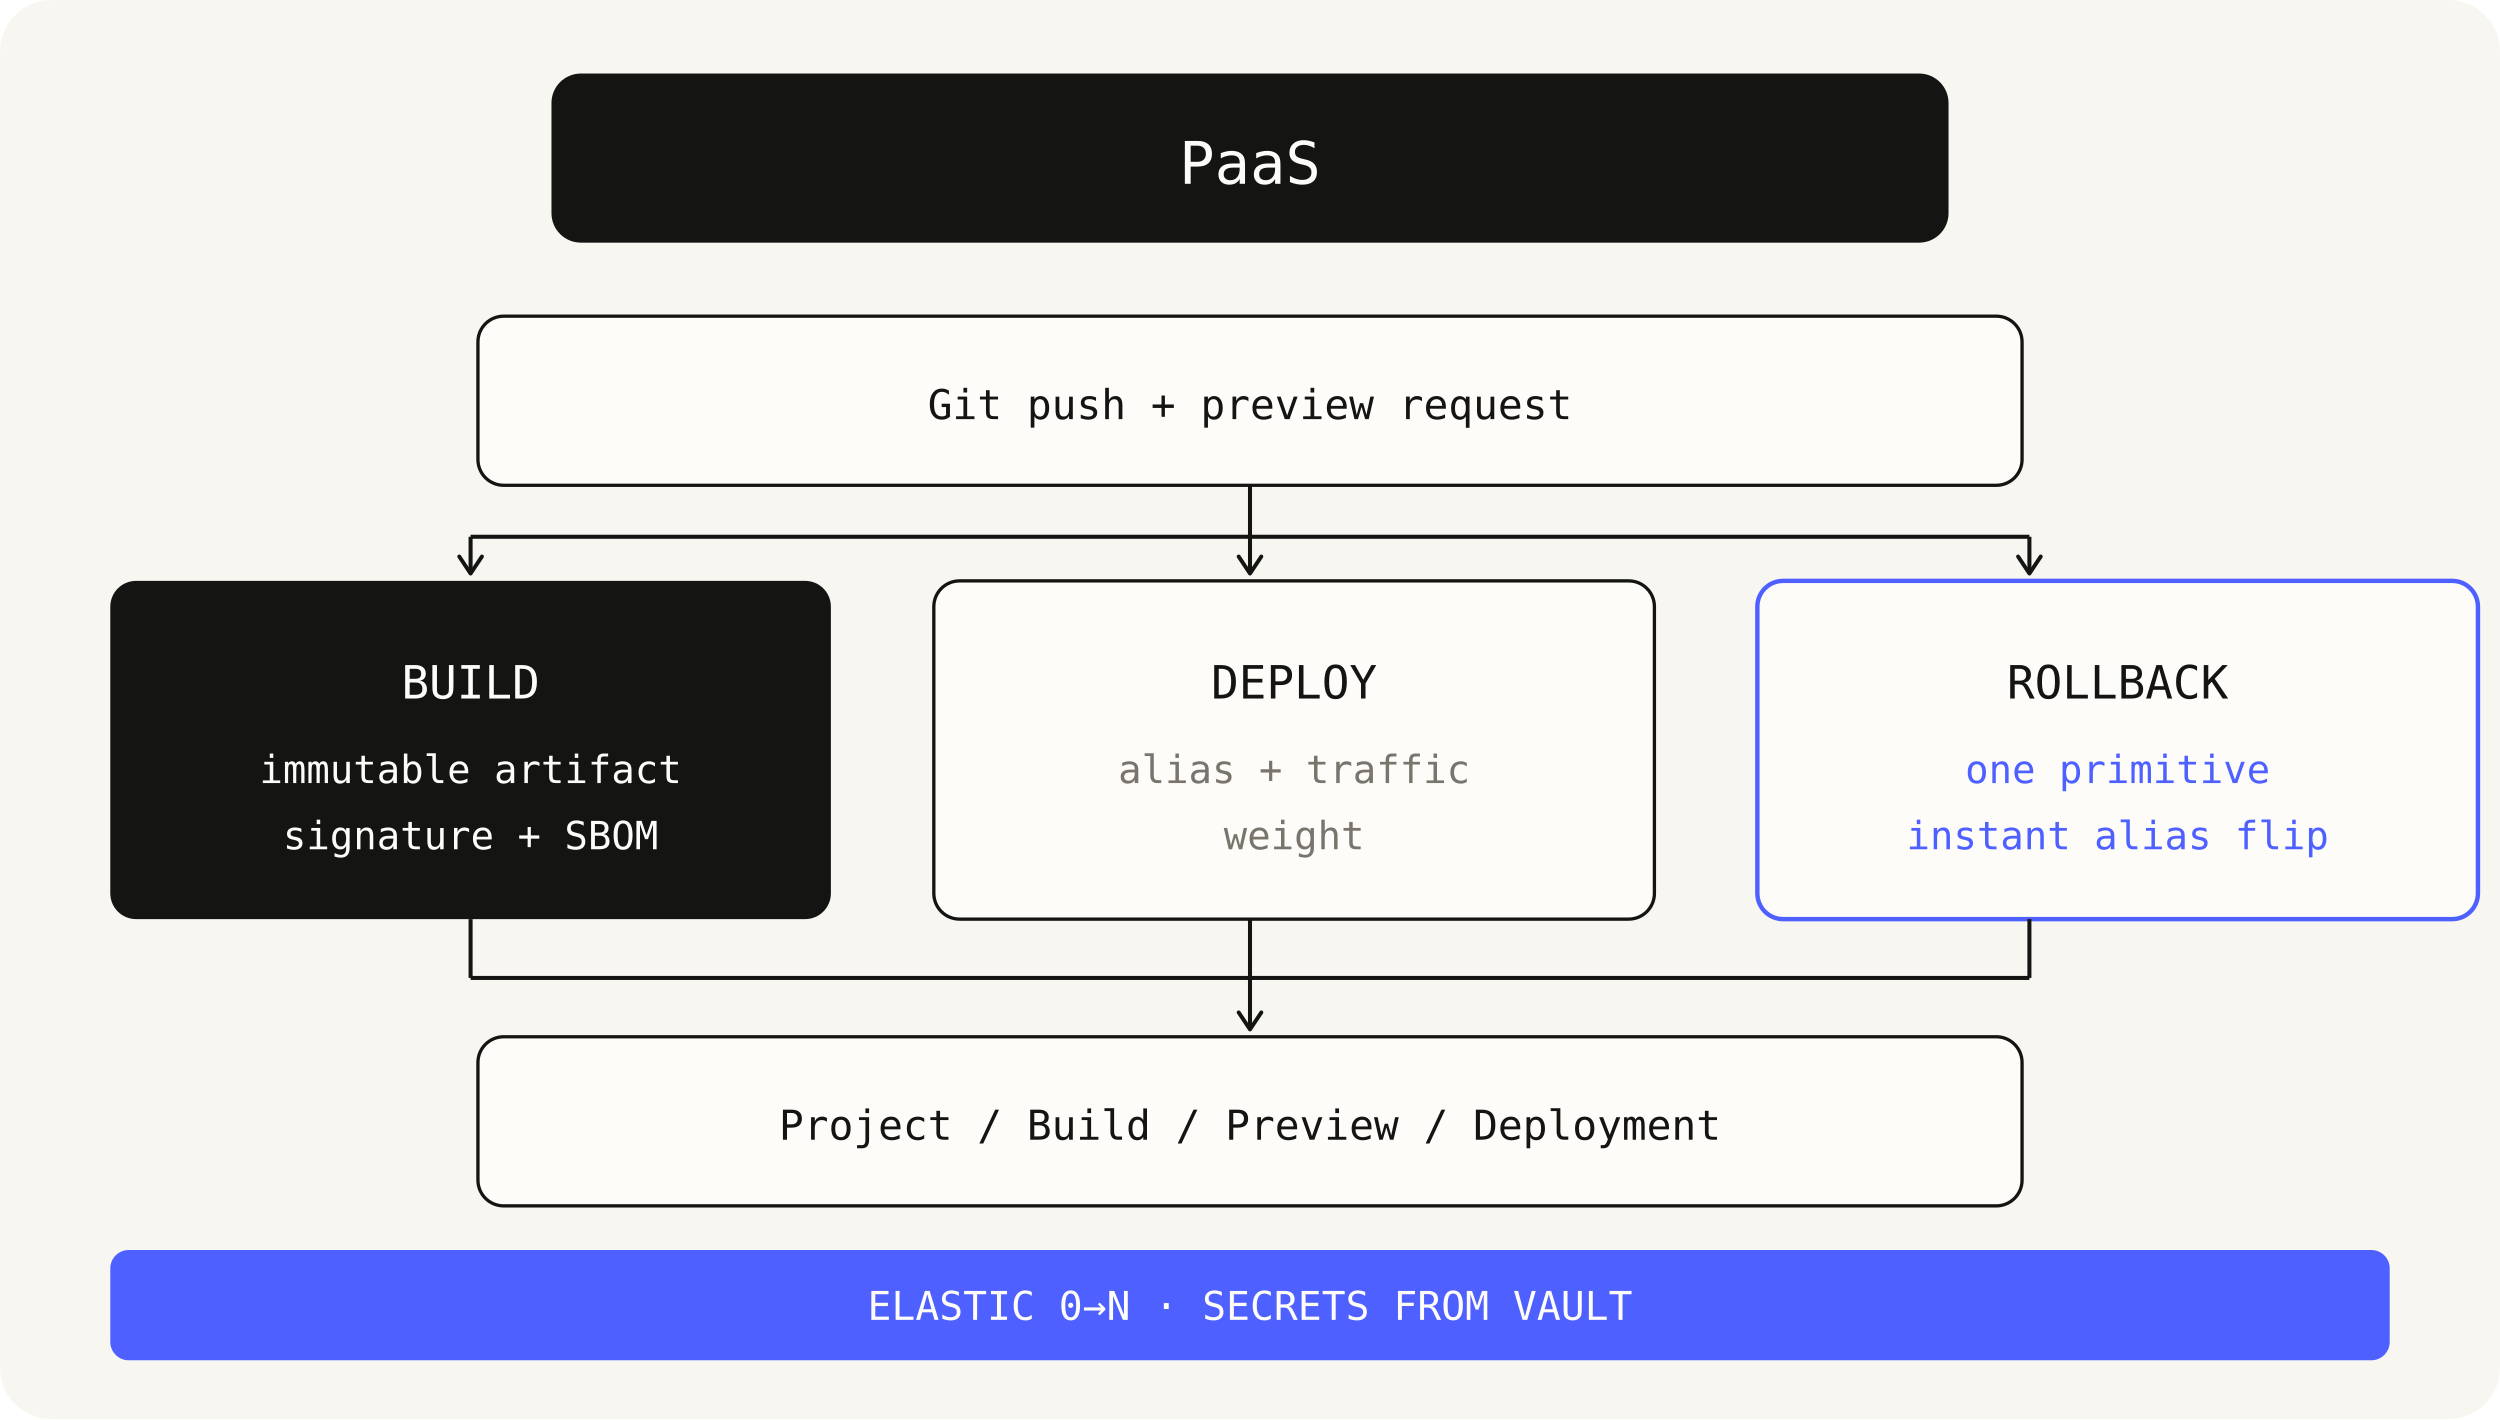
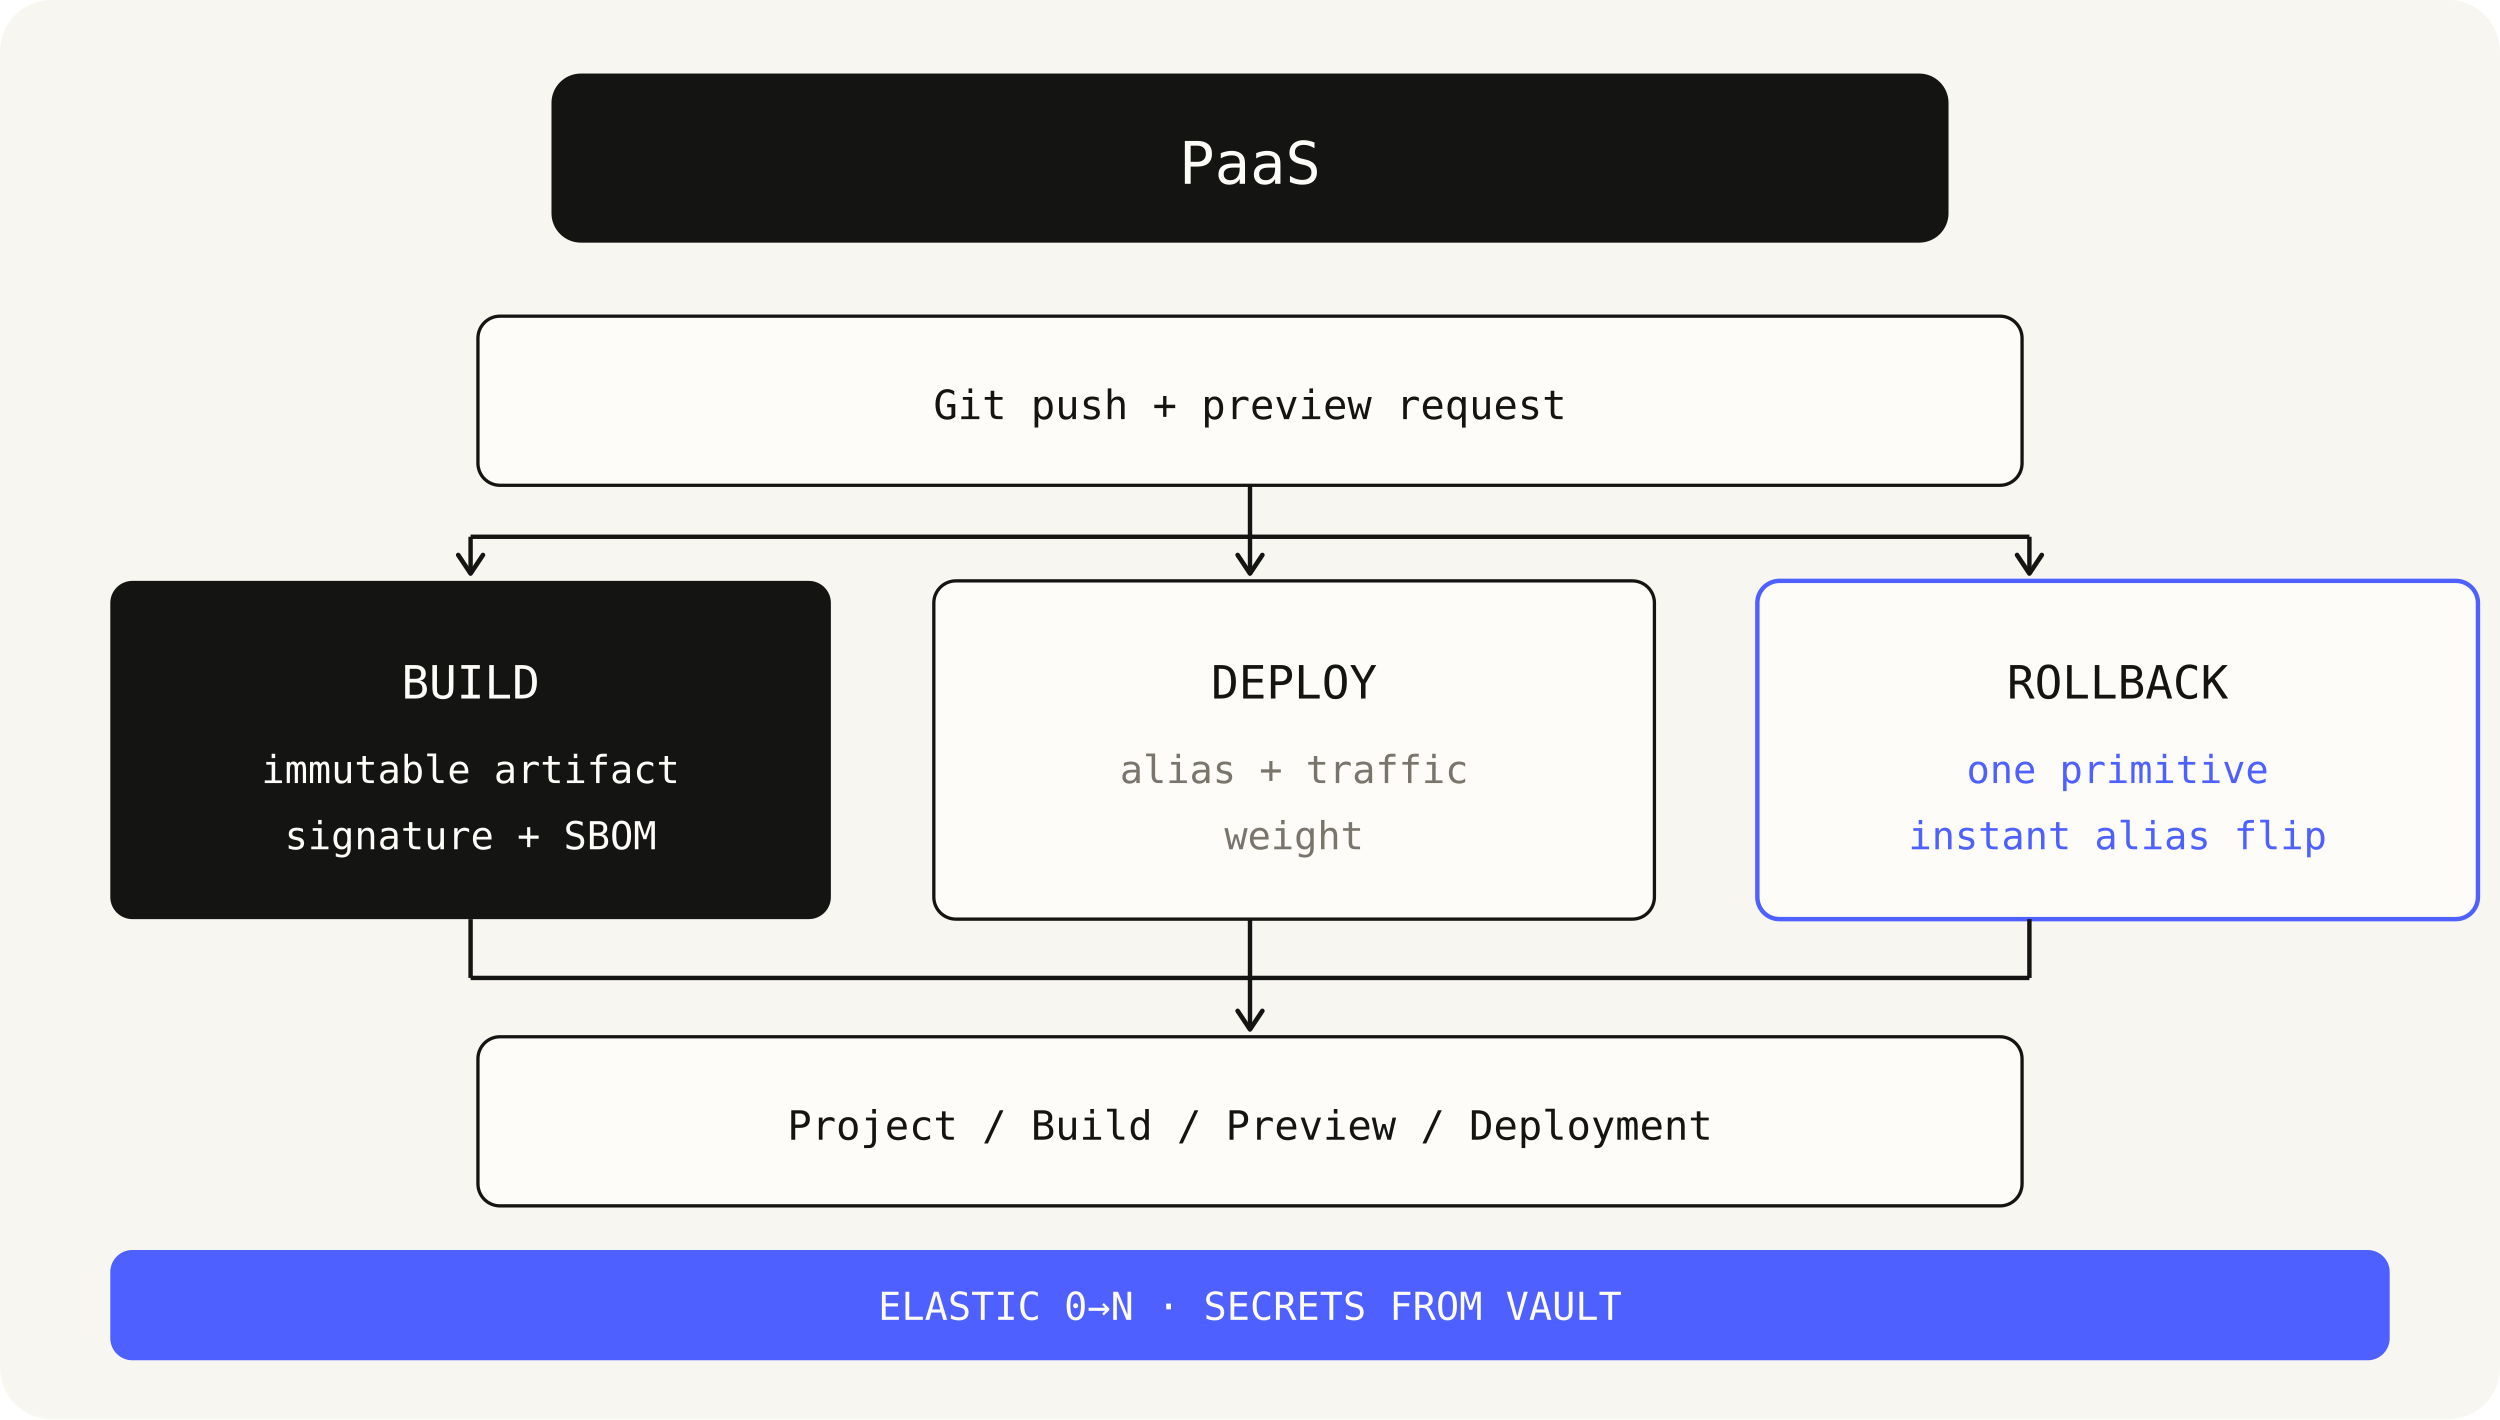
<svg xmlns="http://www.w3.org/2000/svg" viewBox="0 0 680 386" width="680" height="386" role="img">
  <defs>
-     <marker id="arw" viewBox="0 0 10 10" refX="8" refY="5" markerWidth="7" markerHeight="7" orient="auto-start-reverse">
-       <path d="M2 1L8 5L2 9" fill="none" stroke="#141413" stroke-width="1.4" stroke-linecap="round" stroke-linejoin="round" />
+     <marker id="paas-arw-paas" viewBox="0 0 10 10" refX="8" refY="5" markerWidth="7" markerHeight="7" orient="auto-start-reverse">
+       <path d="M2 1L8 5L2 9" fill="none" stroke="#141413" stroke-width="1.5" stroke-linecap="round" stroke-linejoin="round" />
    </marker>
  </defs>
  <rect x="0" y="0" width="680" height="386" rx="14" fill="#F8F6F0" />
  <g font-family="Menlo, SFMono-Regular, Consolas, monospace">
    <rect x="150" y="20" width="380" height="46" rx="8" fill="#141413" />
    <text x="340" y="50" font-size="16" fill="#FDFCF9" text-anchor="middle">PaaS</text>
-     <rect x="130" y="86" width="420" height="46" rx="7" fill="#FDFCF9" stroke="#141413" stroke-width="0.9" />
-     <text x="340" y="114" font-size="11.2" fill="#141413" text-anchor="middle">Git push + preview request</text>
-     <path d="M340 132 L340 146 M128 146 L552 146" fill="none" stroke="#141413" stroke-width="1.1" />
-     <path d="M128 146 L128 156" fill="none" stroke="#141413" stroke-width="1.1" marker-end="url(#arw)" />
-     <path d="M340 146 L340 156" fill="none" stroke="#141413" stroke-width="1.1" marker-end="url(#arw)" />
-     <path d="M552 146 L552 156" fill="none" stroke="#141413" stroke-width="1.1" marker-end="url(#arw)" />
-     <rect x="30" y="158" width="196" height="92" rx="7" fill="#141413" />
+     <rect x="130" y="86" width="420" height="46" rx="6" fill="#FDFCF9" stroke="#141413" stroke-width="0.9" />
+     <text x="340" y="114" font-size="11" fill="#141413" text-anchor="middle">Git push + preview request</text>
+     <path d="M340 132 L340 146 M128 146 L552 146" fill="none" stroke="#141413" stroke-width="1.2" />
+     <path d="M128 146 L128 156" fill="none" stroke="#141413" stroke-width="1.2" marker-end="url(#paas-arw-paas)" />
+     <path d="M340 146 L340 156" fill="none" stroke="#141413" stroke-width="1.2" marker-end="url(#paas-arw-paas)" />
+     <path d="M552 146 L552 156" fill="none" stroke="#141413" stroke-width="1.2" marker-end="url(#paas-arw-paas)" />
+     <rect x="30" y="158" width="196" height="92" rx="6" fill="#141413" />
    <text x="128" y="190" font-size="12.5" fill="#FDFCF9" text-anchor="middle">BUILD</text>
-     <text x="128" y="213" font-size="10.6" fill="#FDFCF9" text-anchor="middle">immutable artifact</text>
-     <text x="128" y="231" font-size="10.6" fill="#FDFCF9" text-anchor="middle">signature + SBOM</text>
-     <rect x="254" y="158" width="196" height="92" rx="7" fill="#FDFCF9" stroke="#141413" stroke-width="0.9" />
+     <text x="128" y="213" font-size="10.5" fill="#FDFCF9" text-anchor="middle">immutable artifact</text>
+     <text x="128" y="231" font-size="10.5" fill="#FDFCF9" text-anchor="middle">signature + SBOM</text>
+     <rect x="254" y="158" width="196" height="92" rx="6" fill="#FDFCF9" stroke="#141413" stroke-width="0.9" />
    <text x="352" y="190" font-size="12.5" fill="#141413" text-anchor="middle">DEPLOY</text>
-     <text x="352" y="213" font-size="10.6" fill="#7A756C" text-anchor="middle">alias + traffic</text>
-     <text x="352" y="231" font-size="10.6" fill="#7A756C" text-anchor="middle">weight</text>
-     <rect x="478" y="158" width="196" height="92" rx="7" fill="#FDFCF9" stroke="#4E60FF" stroke-width="1.2" />
+     <text x="352" y="213" font-size="10.5" fill="#7A756C" text-anchor="middle">alias + traffic</text>
+     <text x="352" y="231" font-size="10.5" fill="#7A756C" text-anchor="middle">weight</text>
+     <rect x="478" y="158" width="196" height="92" rx="6" fill="#FDFCF9" stroke="#4E60FF" stroke-width="1.2" />
    <text x="576" y="190" font-size="12.5" fill="#141413" text-anchor="middle">ROLLBACK</text>
-     <text x="576" y="213" font-size="10.6" fill="#4E60FF" text-anchor="middle">one primitive</text>
-     <text x="576" y="231" font-size="10.6" fill="#4E60FF" text-anchor="middle">instant alias flip</text>
-     <path d="M128 250 L128 266 M340 250 L340 266 M552 250 L552 266 M128 266 L552 266" fill="none" stroke="#141413" stroke-width="1.1" />
-     <path d="M340 266 L340 280" fill="none" stroke="#141413" stroke-width="1.1" marker-end="url(#arw)" />
-     <rect x="130" y="282" width="420" height="46" rx="7" fill="#FDFCF9" stroke="#141413" stroke-width="0.9" />
-     <text x="340" y="310" font-size="11.2" fill="#141413" text-anchor="middle">Project / Build / Preview / Deployment</text>
-     <rect x="30" y="340" width="620" height="30" rx="5" fill="#4E60FF" />
-     <text x="340" y="359" font-size="10.8" fill="#FDFCF9" text-anchor="middle">ELASTIC 0→N · SECRETS FROM VAULT</text>
+     <text x="576" y="213" font-size="10.5" fill="#4E60FF" text-anchor="middle">one primitive</text>
+     <text x="576" y="231" font-size="10.5" fill="#4E60FF" text-anchor="middle">instant alias flip</text>
+     <path d="M128 250 L128 266 M340 250 L340 266 M552 250 L552 266 M128 266 L552 266" fill="none" stroke="#141413" stroke-width="1.2" />
+     <path d="M340 266 L340 280" fill="none" stroke="#141413" stroke-width="1.2" marker-end="url(#paas-arw-paas)" />
+     <rect x="130" y="282" width="420" height="46" rx="6" fill="#FDFCF9" stroke="#141413" stroke-width="0.9" />
+     <text x="340" y="310" font-size="11" fill="#141413" text-anchor="middle">Project / Build / Preview / Deployment</text>
+     <rect x="30" y="340" width="620" height="30" rx="6" fill="#4E60FF" />
+     <text x="340" y="359" font-size="10.5" fill="#FDFCF9" text-anchor="middle">ELASTIC 0→N · SECRETS FROM VAULT</text>
  </g>
</svg>
